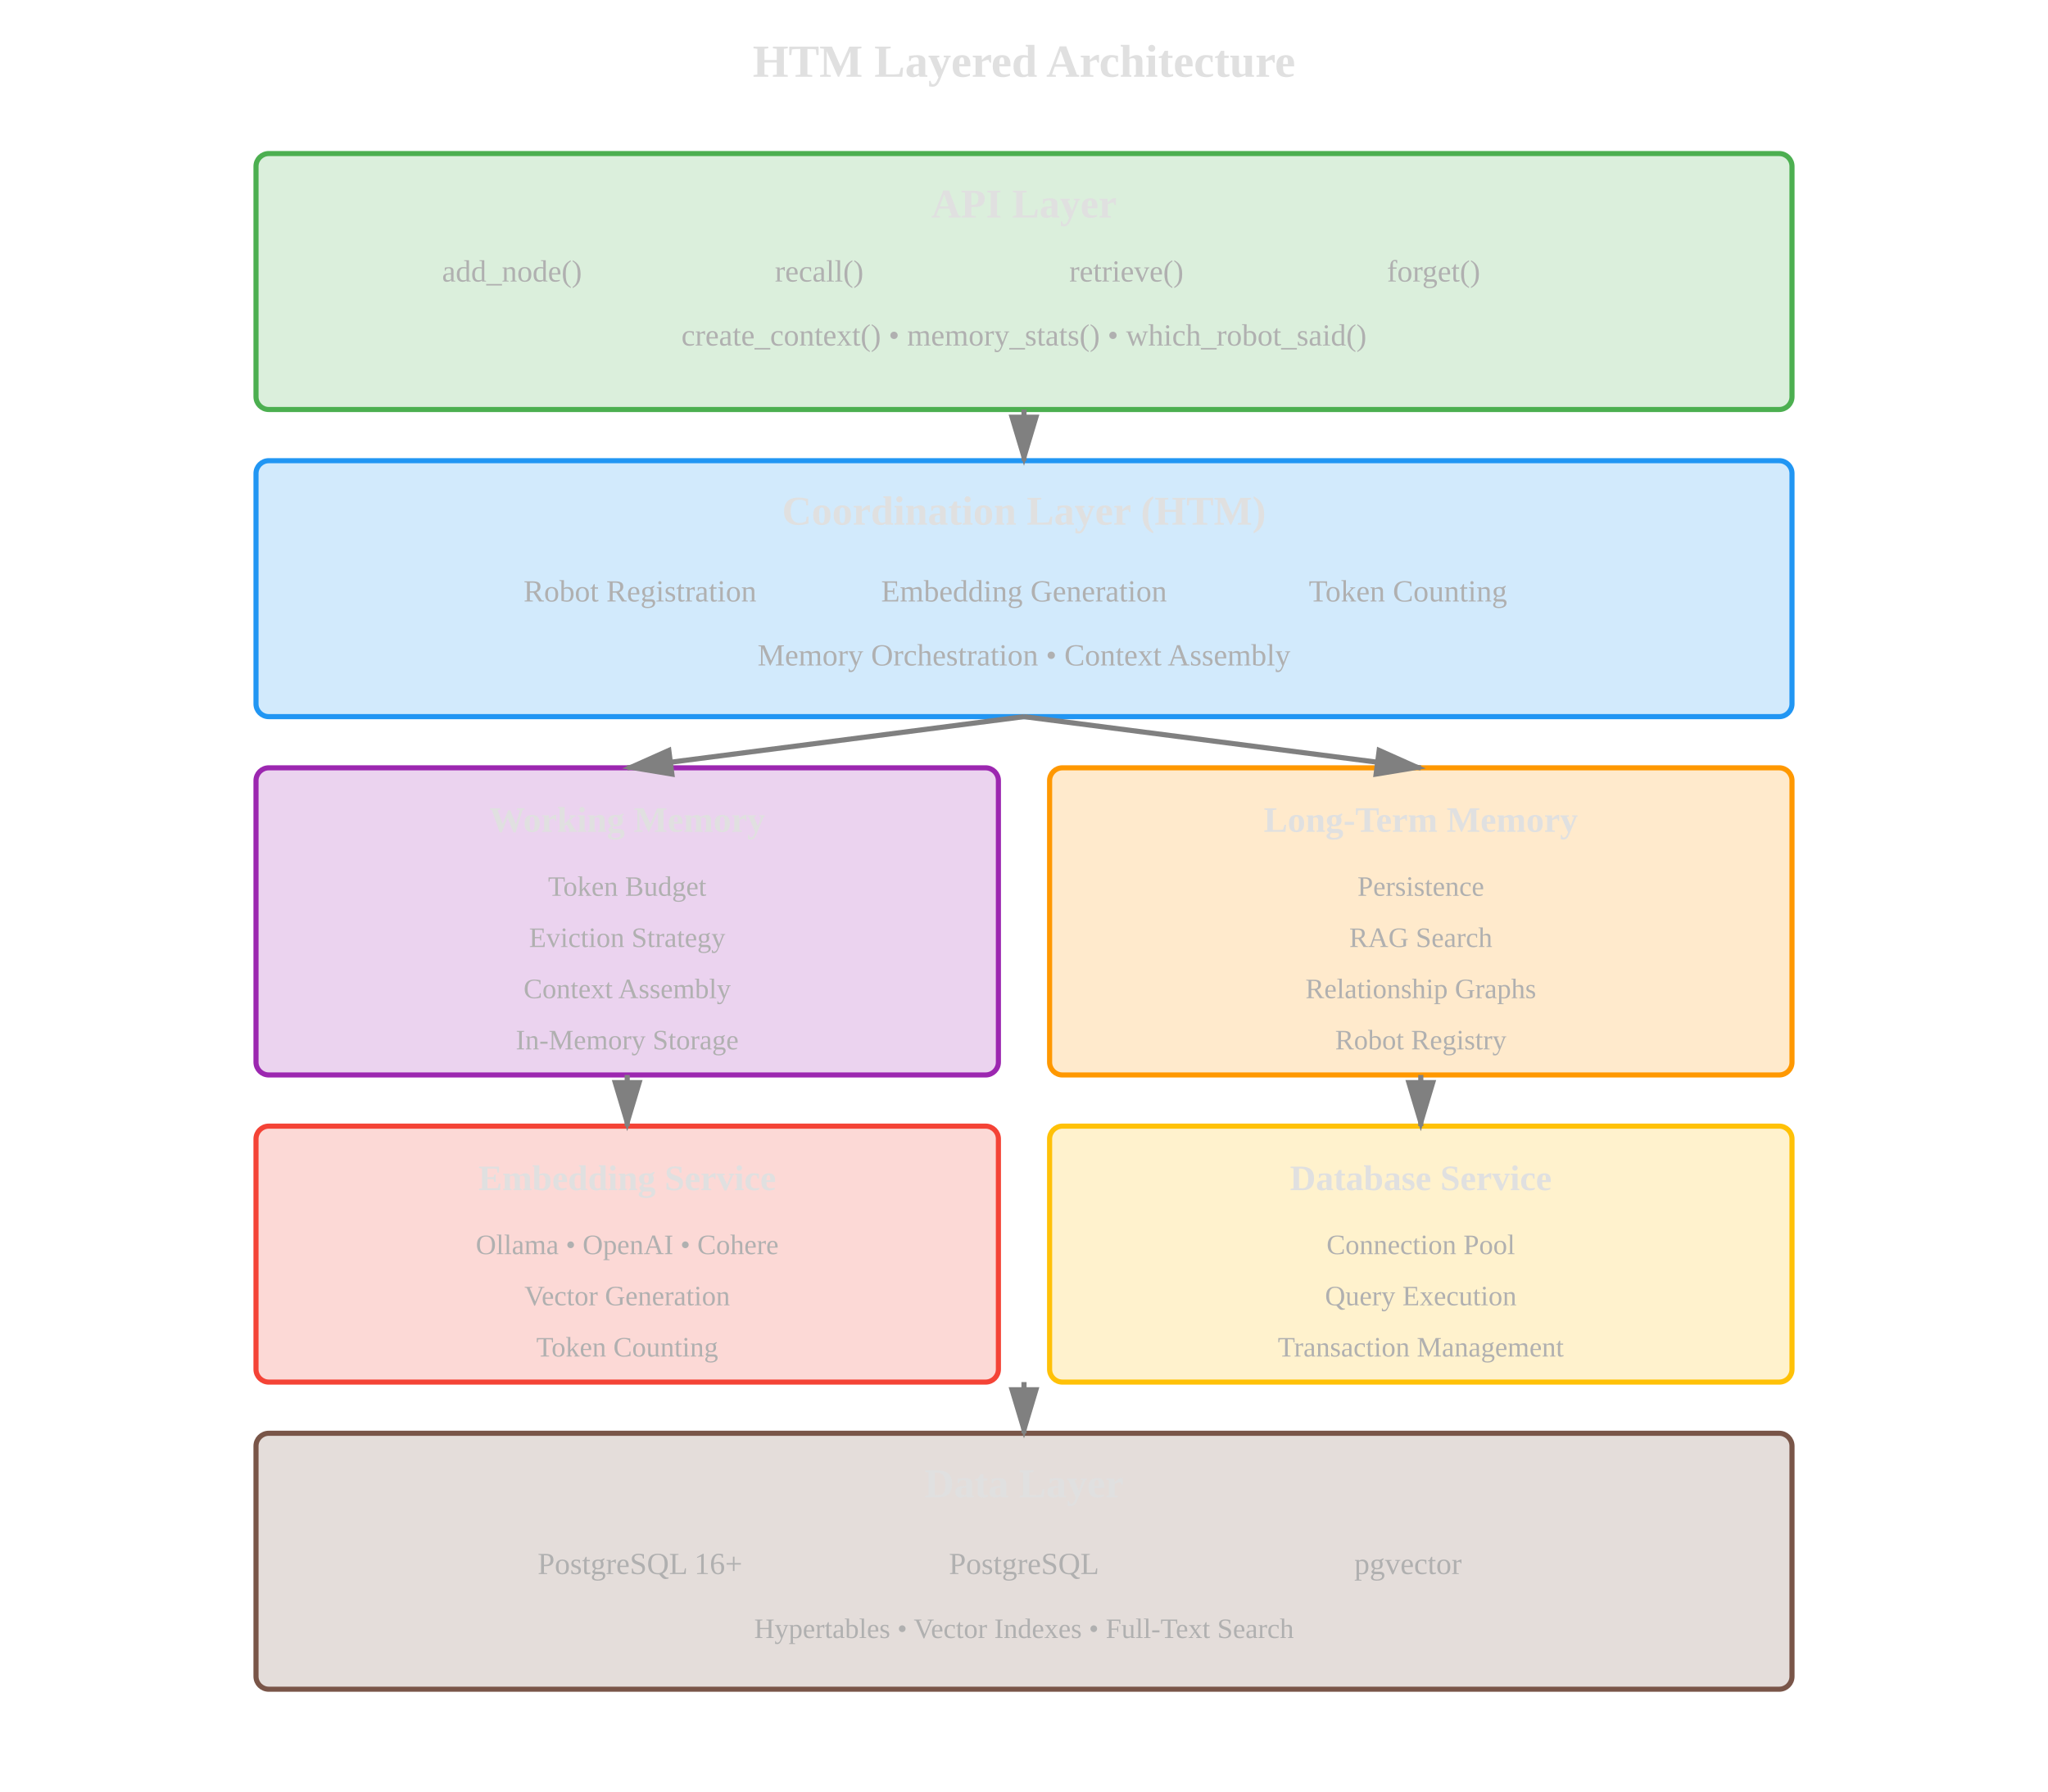
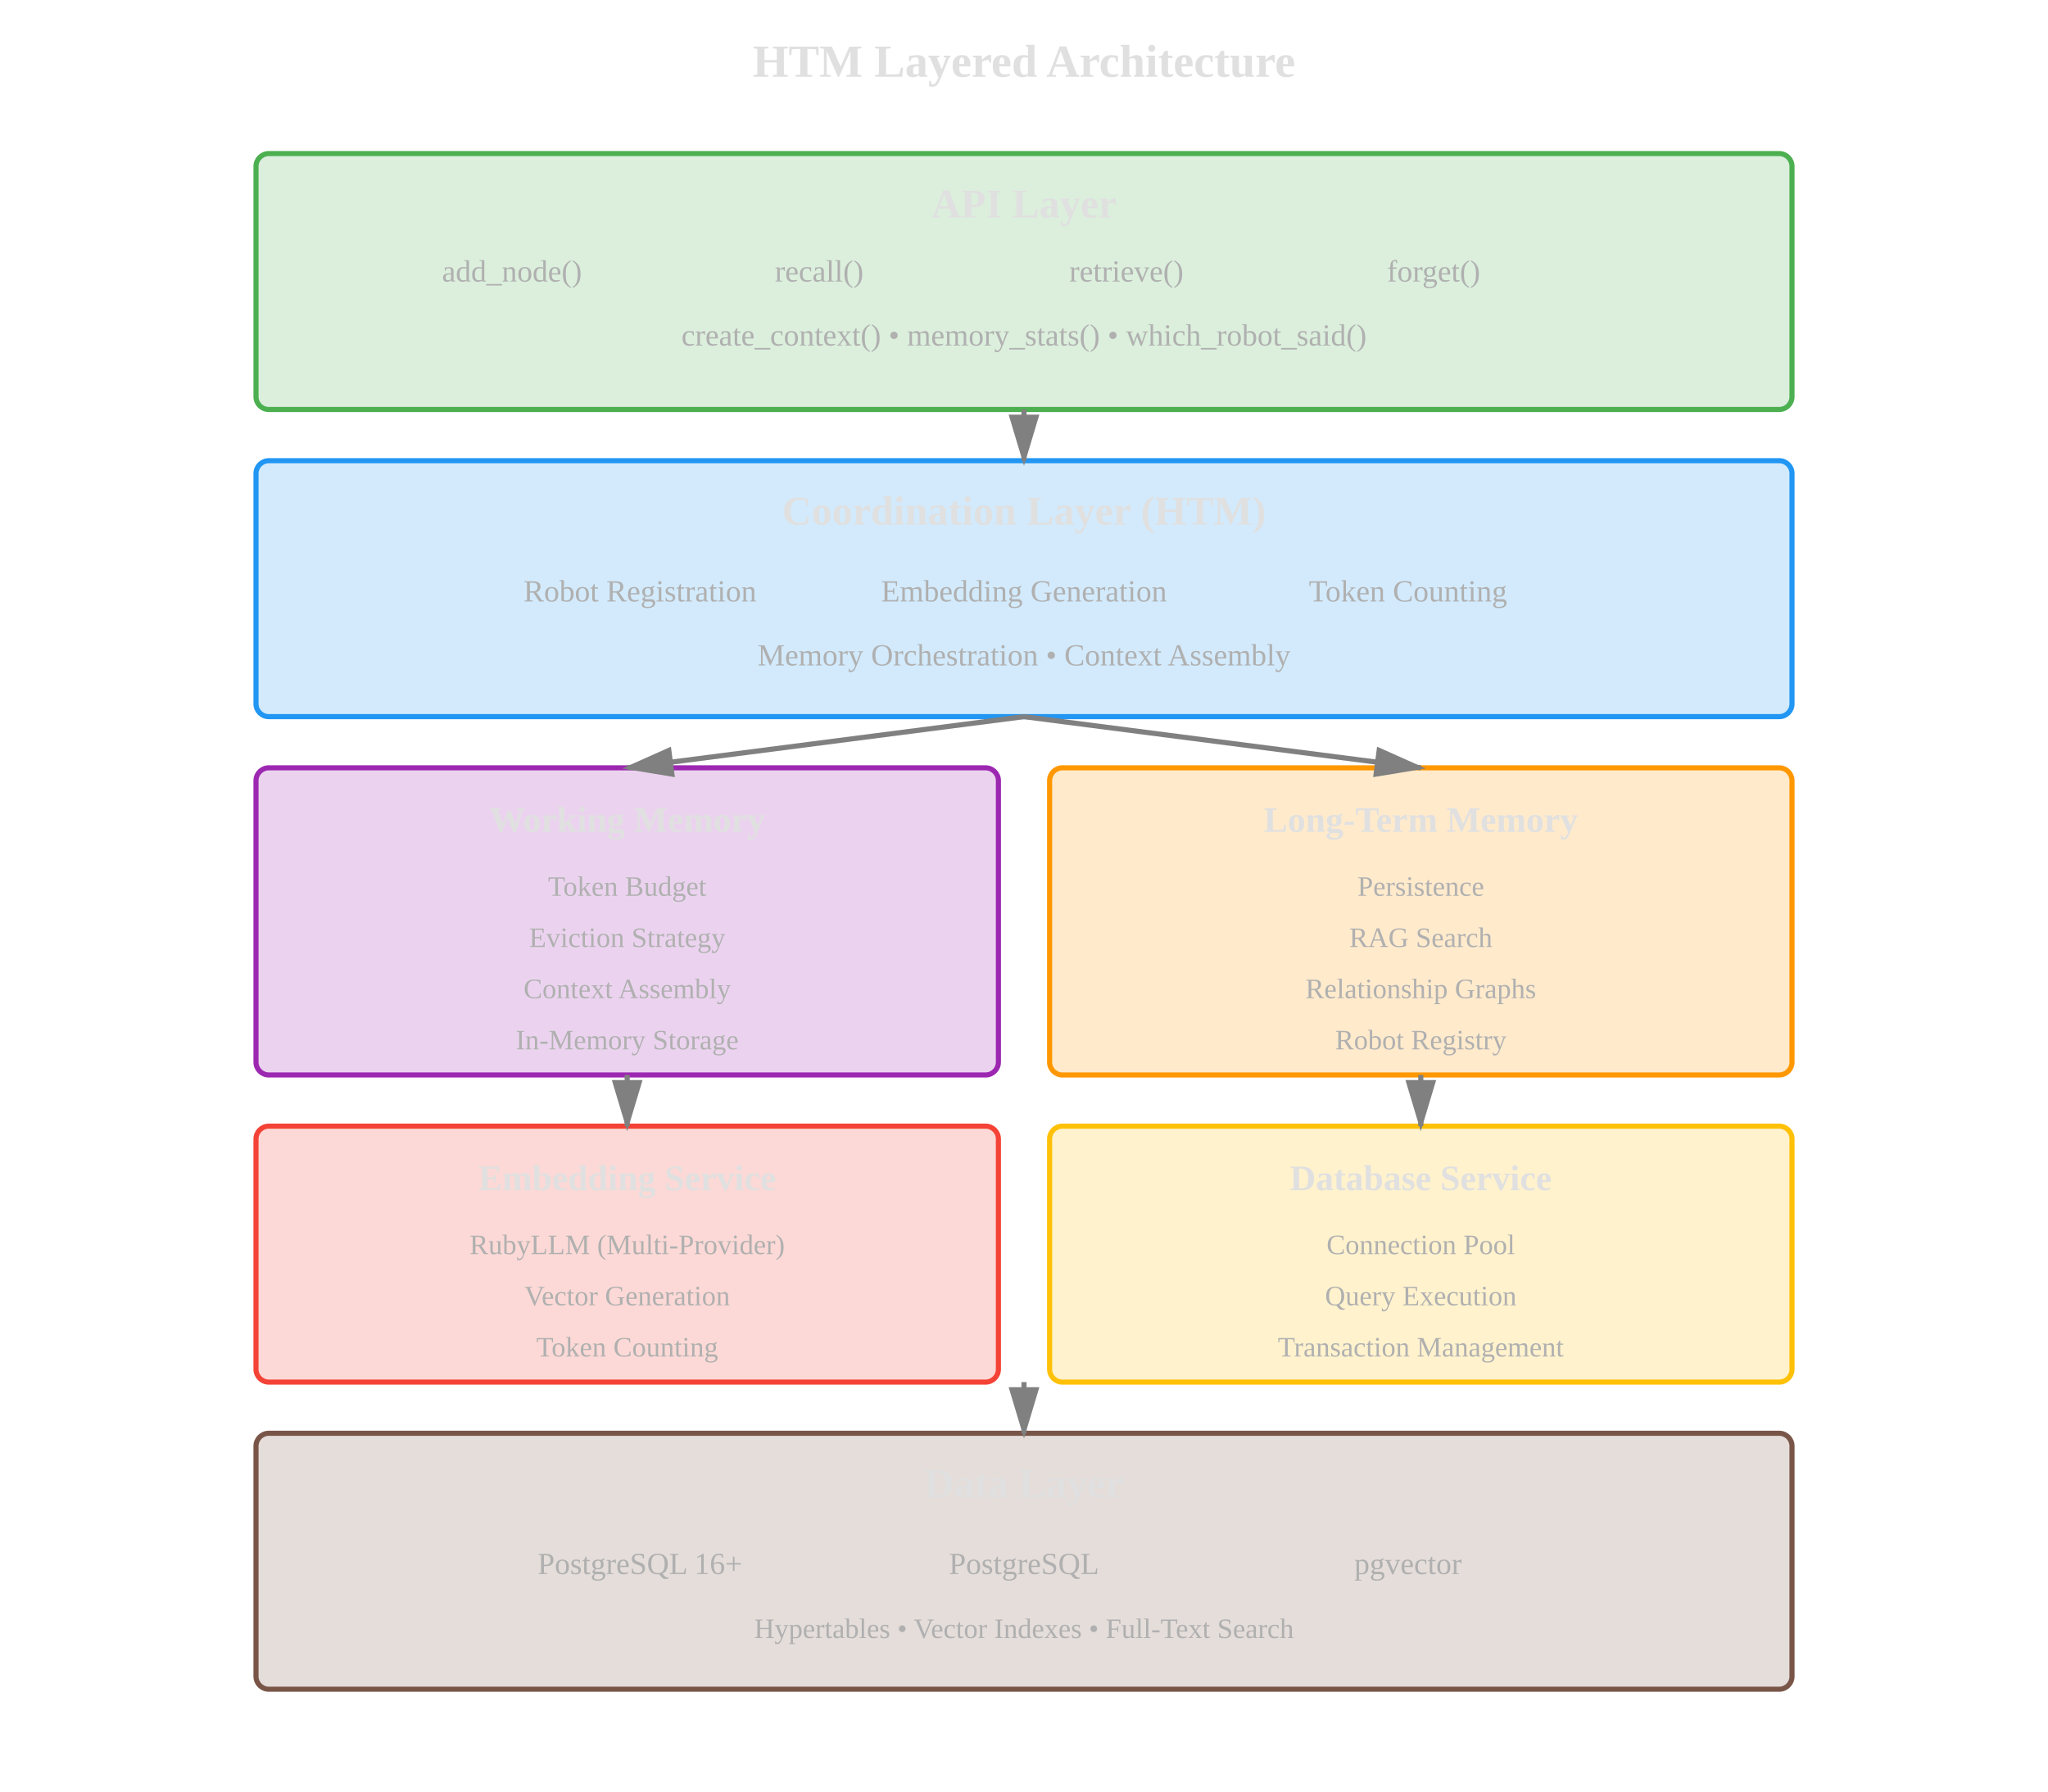
<svg xmlns="http://www.w3.org/2000/svg" viewBox="0 0 800 700" style="background: transparent;">
  <text x="400" y="30" text-anchor="middle" fill="#E0E0E0" font-size="18" font-weight="bold">HTM Layered Architecture</text>
  <rect x="100" y="60" width="600" height="100" fill="rgba(76, 175, 80, 0.2)" stroke="#4CAF50" stroke-width="2" rx="5" />
  <text x="400" y="85" text-anchor="middle" fill="#E0E0E0" font-size="16" font-weight="bold">API Layer</text>
  <text x="200" y="110" text-anchor="middle" fill="#B0B0B0" font-size="12">add_node()</text>
  <text x="320" y="110" text-anchor="middle" fill="#B0B0B0" font-size="12">recall()</text>
  <text x="440" y="110" text-anchor="middle" fill="#B0B0B0" font-size="12">retrieve()</text>
  <text x="560" y="110" text-anchor="middle" fill="#B0B0B0" font-size="12">forget()</text>
  <text x="400" y="135" text-anchor="middle" fill="#B0B0B0" font-size="12">create_context() • memory_stats() • which_robot_said()</text>
  <rect x="100" y="180" width="600" height="100" fill="rgba(33, 150, 243, 0.2)" stroke="#2196F3" stroke-width="2" rx="5" />
  <text x="400" y="205" text-anchor="middle" fill="#E0E0E0" font-size="16" font-weight="bold">Coordination Layer (HTM)</text>
  <text x="250" y="235" text-anchor="middle" fill="#B0B0B0" font-size="12">Robot Registration</text>
  <text x="400" y="235" text-anchor="middle" fill="#B0B0B0" font-size="12">Embedding Generation</text>
  <text x="550" y="235" text-anchor="middle" fill="#B0B0B0" font-size="12">Token Counting</text>
  <text x="400" y="260" text-anchor="middle" fill="#B0B0B0" font-size="12">Memory Orchestration • Context Assembly</text>
  <rect x="100" y="300" width="290" height="120" fill="rgba(156, 39, 176, 0.2)" stroke="#9C27B0" stroke-width="2" rx="5" />
  <text x="245" y="325" text-anchor="middle" fill="#E0E0E0" font-size="14" font-weight="bold">Working Memory</text>
  <text x="245" y="350" text-anchor="middle" fill="#B0B0B0" font-size="11">Token Budget</text>
  <text x="245" y="370" text-anchor="middle" fill="#B0B0B0" font-size="11">Eviction Strategy</text>
  <text x="245" y="390" text-anchor="middle" fill="#B0B0B0" font-size="11">Context Assembly</text>
  <text x="245" y="410" text-anchor="middle" fill="#B0B0B0" font-size="11">In-Memory Storage</text>
  <rect x="410" y="300" width="290" height="120" fill="rgba(255, 152, 0, 0.2)" stroke="#FF9800" stroke-width="2" rx="5" />
  <text x="555" y="325" text-anchor="middle" fill="#E0E0E0" font-size="14" font-weight="bold">Long-Term Memory</text>
  <text x="555" y="350" text-anchor="middle" fill="#B0B0B0" font-size="11">Persistence</text>
  <text x="555" y="370" text-anchor="middle" fill="#B0B0B0" font-size="11">RAG Search</text>
  <text x="555" y="390" text-anchor="middle" fill="#B0B0B0" font-size="11">Relationship Graphs</text>
  <text x="555" y="410" text-anchor="middle" fill="#B0B0B0" font-size="11">Robot Registry</text>
  <rect x="100" y="440" width="290" height="100" fill="rgba(244, 67, 54, 0.2)" stroke="#F44336" stroke-width="2" rx="5" />
  <text x="245" y="465" text-anchor="middle" fill="#E0E0E0" font-size="14" font-weight="bold">Embedding Service</text>
-   <text x="245" y="490" text-anchor="middle" fill="#B0B0B0" font-size="11">Ollama • OpenAI • Cohere</text>
+   <text x="245" y="490" text-anchor="middle" fill="#B0B0B0" font-size="11">RubyLLM (Multi-Provider)</text>
  <text x="245" y="510" text-anchor="middle" fill="#B0B0B0" font-size="11">Vector Generation</text>
  <text x="245" y="530" text-anchor="middle" fill="#B0B0B0" font-size="11">Token Counting</text>
  <rect x="410" y="440" width="290" height="100" fill="rgba(255, 193, 7, 0.2)" stroke="#FFC107" stroke-width="2" rx="5" />
  <text x="555" y="465" text-anchor="middle" fill="#E0E0E0" font-size="14" font-weight="bold">Database Service</text>
  <text x="555" y="490" text-anchor="middle" fill="#B0B0B0" font-size="11">Connection Pool</text>
  <text x="555" y="510" text-anchor="middle" fill="#B0B0B0" font-size="11">Query Execution</text>
  <text x="555" y="530" text-anchor="middle" fill="#B0B0B0" font-size="11">Transaction Management</text>
  <rect x="100" y="560" width="600" height="100" fill="rgba(121, 85, 72, 0.2)" stroke="#795548" stroke-width="2" rx="5" />
  <text x="400" y="585" text-anchor="middle" fill="#E0E0E0" font-size="16" font-weight="bold">Data Layer</text>
  <text x="250" y="615" text-anchor="middle" fill="#B0B0B0" font-size="12">PostgreSQL 16+</text>
  <text x="400" y="615" text-anchor="middle" fill="#B0B0B0" font-size="12">PostgreSQL</text>
  <text x="550" y="615" text-anchor="middle" fill="#B0B0B0" font-size="12">pgvector</text>
  <text x="400" y="640" text-anchor="middle" fill="#B0B0B0" font-size="11">Hypertables • Vector Indexes • Full-Text Search</text>
  <line x1="400" y1="160" x2="400" y2="180" stroke="#808080" stroke-width="2" marker-end="url(#arrow)" />
  <line x1="400" y1="280" x2="245" y2="300" stroke="#808080" stroke-width="2" marker-end="url(#arrow)" />
  <line x1="400" y1="280" x2="555" y2="300" stroke="#808080" stroke-width="2" marker-end="url(#arrow)" />
  <line x1="245" y1="420" x2="245" y2="440" stroke="#808080" stroke-width="2" marker-end="url(#arrow)" />
  <line x1="555" y1="420" x2="555" y2="440" stroke="#808080" stroke-width="2" marker-end="url(#arrow)" />
  <line x1="400" y1="540" x2="400" y2="560" stroke="#808080" stroke-width="2" marker-end="url(#arrow)" />
  <defs>
    <marker id="arrow" markerWidth="10" markerHeight="10" refX="9" refY="3" orient="auto">
      <polygon points="0 0, 10 3, 0 6" fill="#808080" />
    </marker>
  </defs>
</svg>
